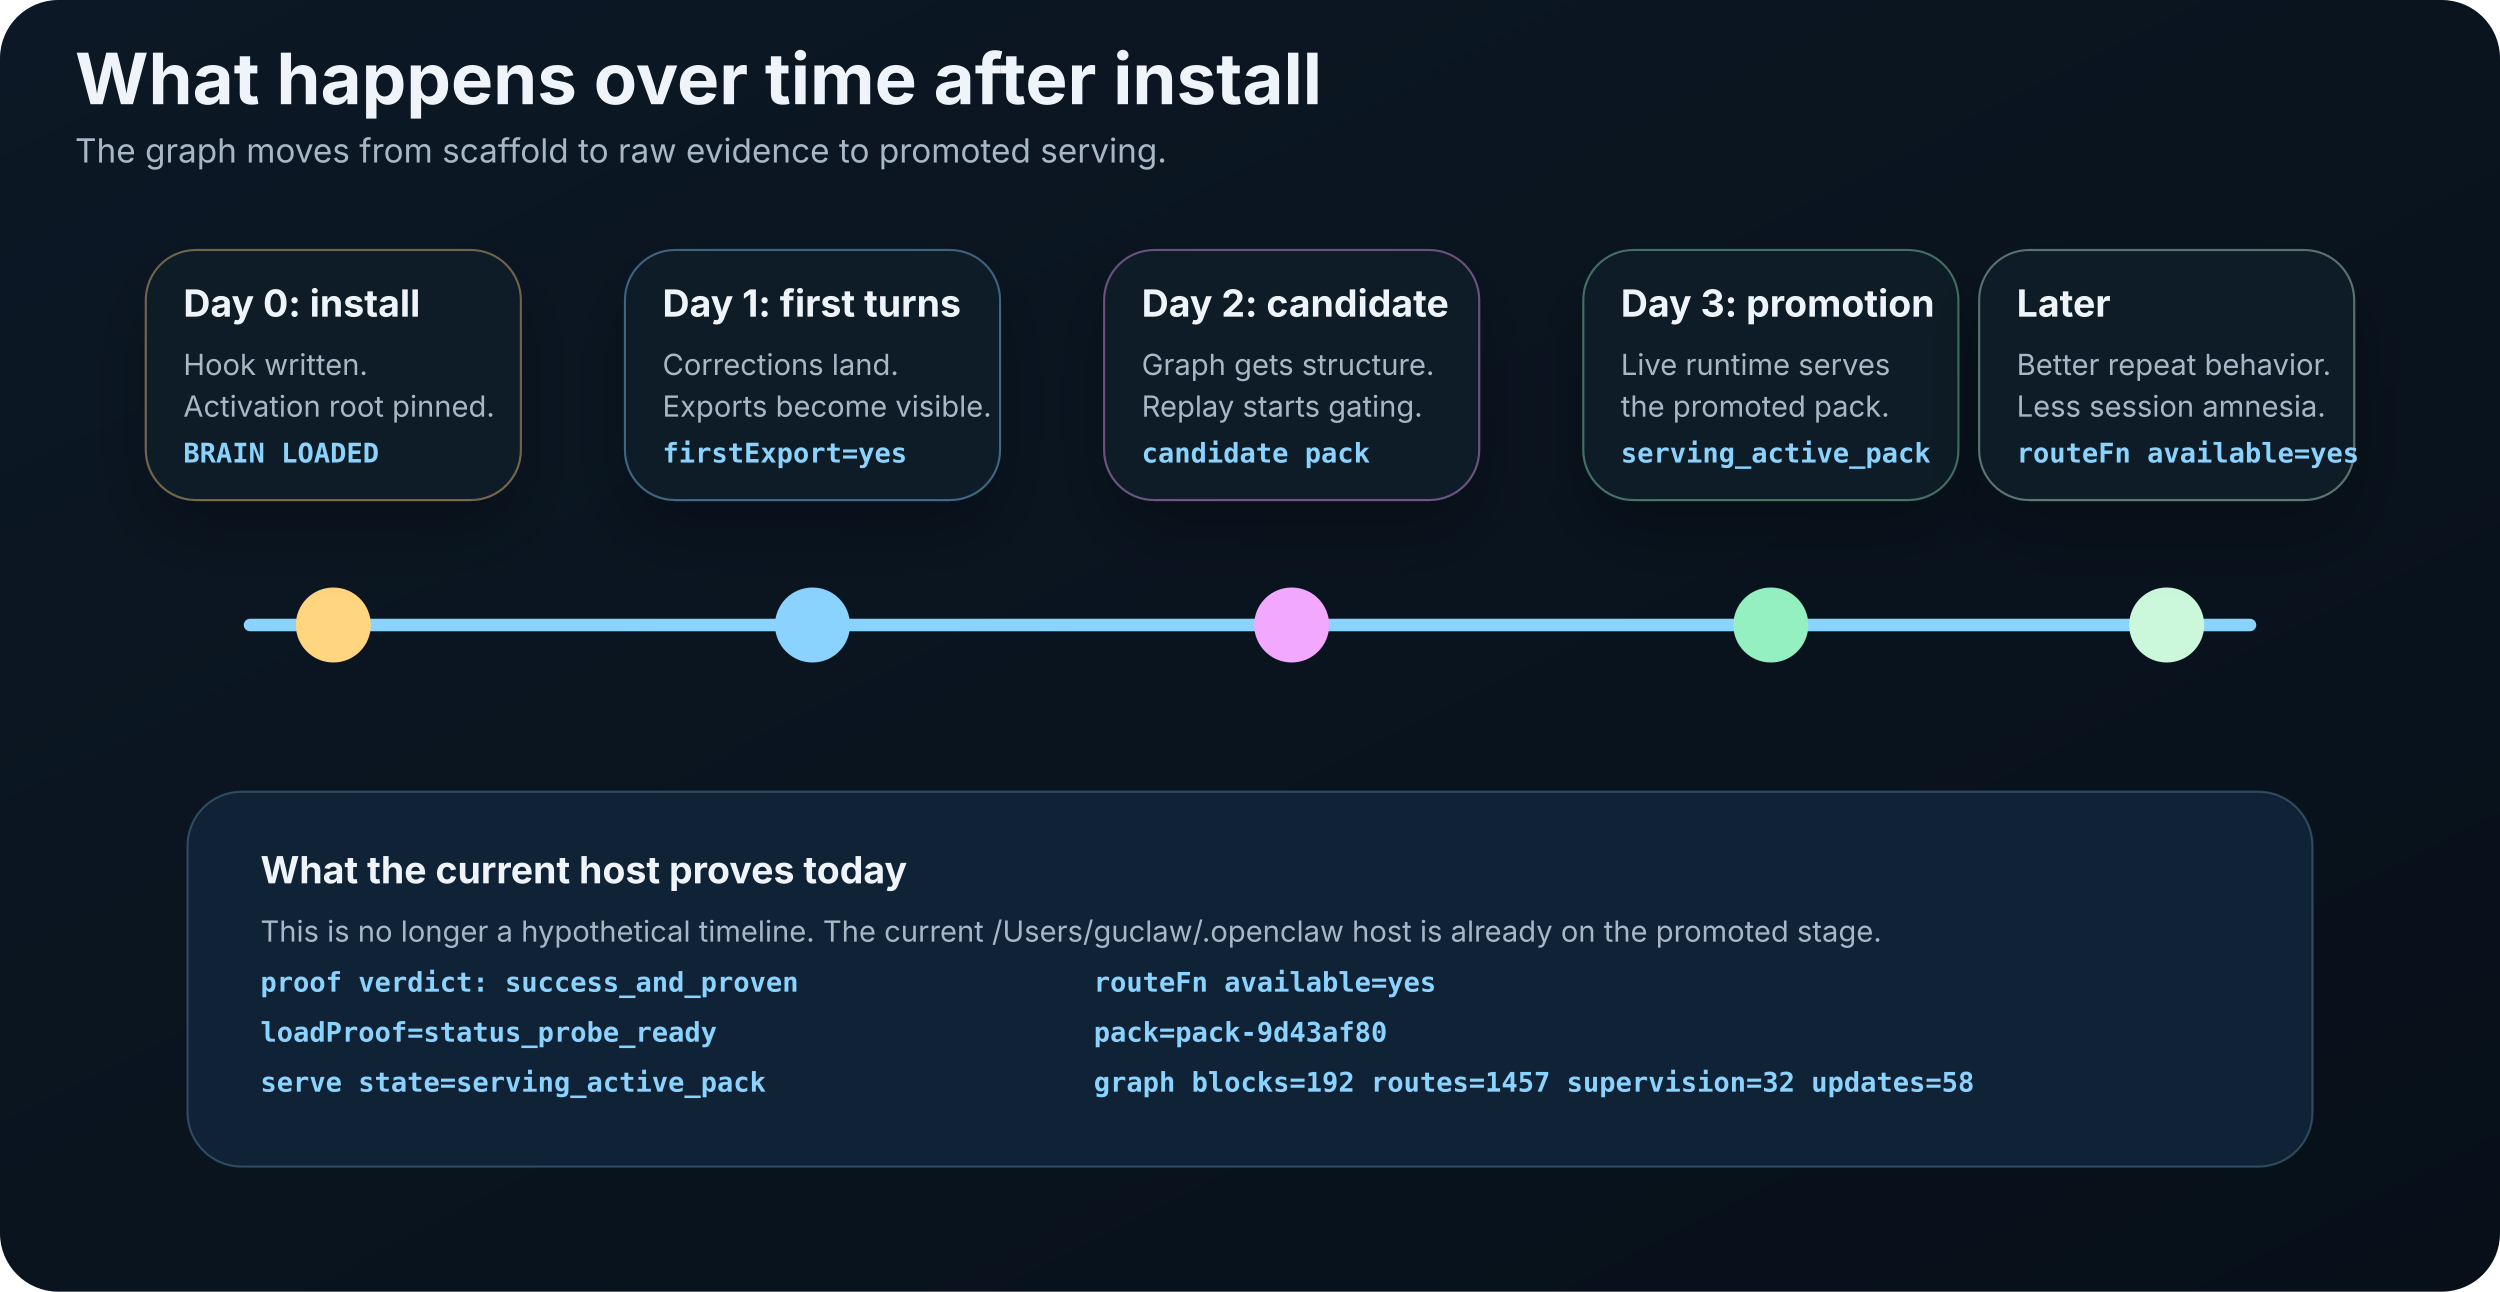
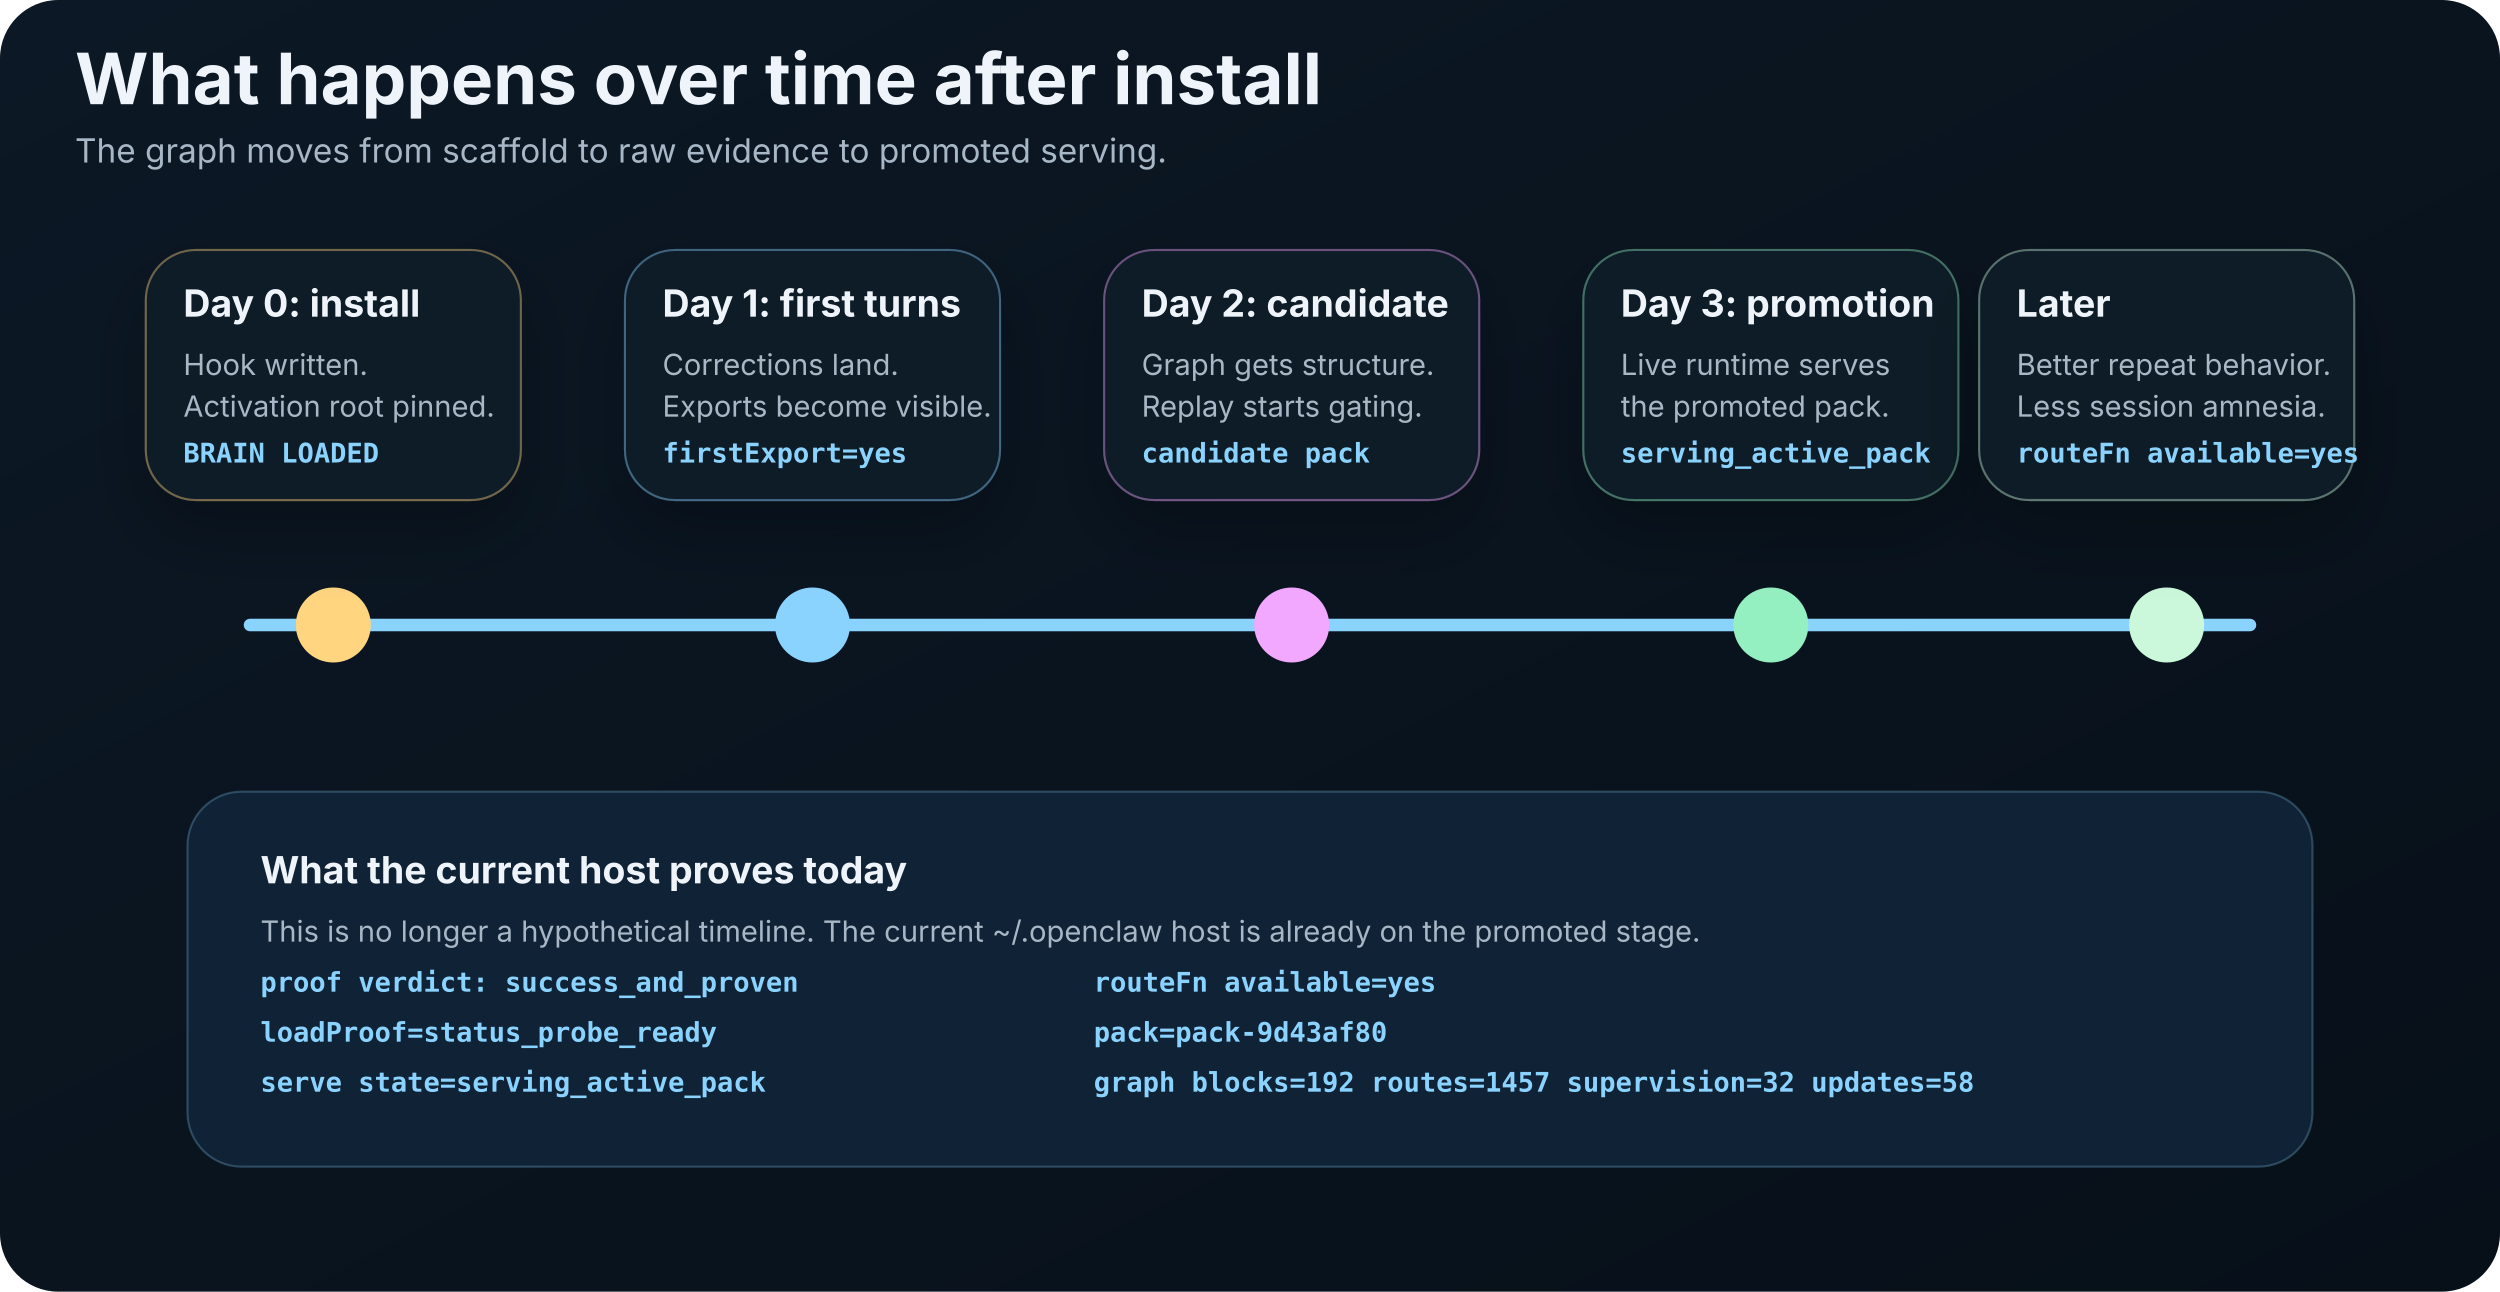
<svg xmlns="http://www.w3.org/2000/svg" width="1200" height="620" viewBox="0 0 1200 620" fill="none">
  <defs>
    <linearGradient id="bg" x1="0" y1="0" x2="1" y2="1">
      <stop offset="0%" stop-color="#0c1825" />
      <stop offset="100%" stop-color="#071019" />
    </linearGradient>
    <filter id="shadow" x="-20%" y="-20%" width="160%" height="160%">
      <feDropShadow dx="0" dy="16" stdDeviation="16" flood-color="#000" flood-opacity="0.25" />
    </filter>
    <marker id="arrow" markerWidth="10" markerHeight="10" refX="9" refY="5" orient="auto">
      <path d="M0 0L10 5L0 10Z" fill="#8bd3ff" />
    </marker>
    <style>
      .title{fill:#eef4f9;font:700 34px -apple-system,BlinkMacSystemFont,'Segoe UI',sans-serif}
      .subtitle{fill:#a8b7c6;font:400 16px -apple-system,BlinkMacSystemFont,'Segoe UI',sans-serif}
      .label{fill:#eef4f9;font:700 18px -apple-system,BlinkMacSystemFont,'Segoe UI',sans-serif}
      .body{fill:#a8b7c6;font:400 14px -apple-system,BlinkMacSystemFont,'Segoe UI',sans-serif}
      .code{fill:#8bd3ff;font:600 13px 'SF Mono',Menlo,Consolas,monospace}
      .chip{fill:#95f0c1;font:700 12px -apple-system,BlinkMacSystemFont,'Segoe UI',sans-serif}
    </style>
  </defs>
  <rect width="1200" height="620" rx="28" fill="url(#bg)" />
  <text x="36" y="50" class="title">What happens over time after install</text>
  <text x="36" y="78" class="subtitle">The graph moves from scaffold to raw evidence to promoted serving.</text>
  <line x1="120" y1="300" x2="1080" y2="300" stroke="#8bd3ff" stroke-width="6" stroke-linecap="round" />
  <circle cx="160" cy="300" r="18" fill="#ffd580" />
  <circle cx="390" cy="300" r="18" fill="#8bd3ff" />
  <circle cx="620" cy="300" r="18" fill="#f2a8ff" />
  <circle cx="850" cy="300" r="18" fill="#95f0c1" />
  <circle cx="1040" cy="300" r="18" fill="#cbf8db" />
  <rect x="70" y="120" width="180" height="120" rx="24" fill="#0d1a28" stroke="#ffd580" stroke-opacity="0.4" filter="url(#shadow)" />
  <text x="88" y="152" class="label">Day 0: install</text>
  <text x="88" y="180" class="body">Hook written.</text>
  <text x="88" y="200" class="body">Activation root pinned.</text>
  <text x="88" y="222" class="code">BRAIN LOADED</text>
  <rect x="300" y="120" width="180" height="120" rx="24" fill="#0d1a28" stroke="#8bd3ff" stroke-opacity="0.4" filter="url(#shadow)" />
  <text x="318" y="152" class="label">Day 1: first turns</text>
  <text x="318" y="180" class="body">Corrections land.</text>
  <text x="318" y="200" class="body">Exports become visible.</text>
  <text x="318" y="222" class="code">firstExport=yes</text>
  <rect x="530" y="120" width="180" height="120" rx="24" fill="#0d1a28" stroke="#f2a8ff" stroke-opacity="0.4" filter="url(#shadow)" />
  <text x="548" y="152" class="label">Day 2: candidate</text>
  <text x="548" y="180" class="body">Graph gets structure.</text>
  <text x="548" y="200" class="body">Replay starts gating.</text>
  <text x="548" y="222" class="code">candidate pack</text>
  <rect x="760" y="120" width="180" height="120" rx="24" fill="#0d1a28" stroke="#95f0c1" stroke-opacity="0.4" filter="url(#shadow)" />
  <text x="778" y="152" class="label">Day 3: promotion</text>
  <text x="778" y="180" class="body">Live runtime serves</text>
  <text x="778" y="200" class="body">the promoted pack.</text>
  <text x="778" y="222" class="code">serving_active_pack</text>
  <rect x="950" y="120" width="180" height="120" rx="24" fill="#0d1a28" stroke="#cbf8db" stroke-opacity="0.4" filter="url(#shadow)" />
  <text x="968" y="152" class="label">Later</text>
  <text x="968" y="180" class="body">Better repeat behavior.</text>
  <text x="968" y="200" class="body">Less session amnesia.</text>
  <text x="968" y="222" class="code">routeFn available=yes</text>
  <rect x="90" y="380" width="1020" height="180" rx="26" fill="#102235" stroke="#8bd3ff" stroke-opacity="0.26" />
  <text x="125" y="424" class="label">What the current host proves today</text>
-   <text x="125" y="452" class="body">This is no longer a hypothetical timeline. The current /Users/guclaw/.openclaw host is already on the promoted stage.</text>
+   <text x="125" y="452" class="body">This is no longer a hypothetical timeline. The current ~/.openclaw host is already on the promoted stage.</text>
  <text x="125" y="476" class="code">proof verdict: success_and_proven</text>
  <text x="125" y="500" class="code">loadProof=status_probe_ready</text>
  <text x="125" y="524" class="code">serve state=serving_active_pack</text>
  <text x="525" y="476" class="code">routeFn available=yes</text>
  <text x="525" y="500" class="code">pack=pack-9d43af80</text>
  <text x="525" y="524" class="code">graph blocks=192   routes=1457   supervision=32   updates=58</text>
</svg>
